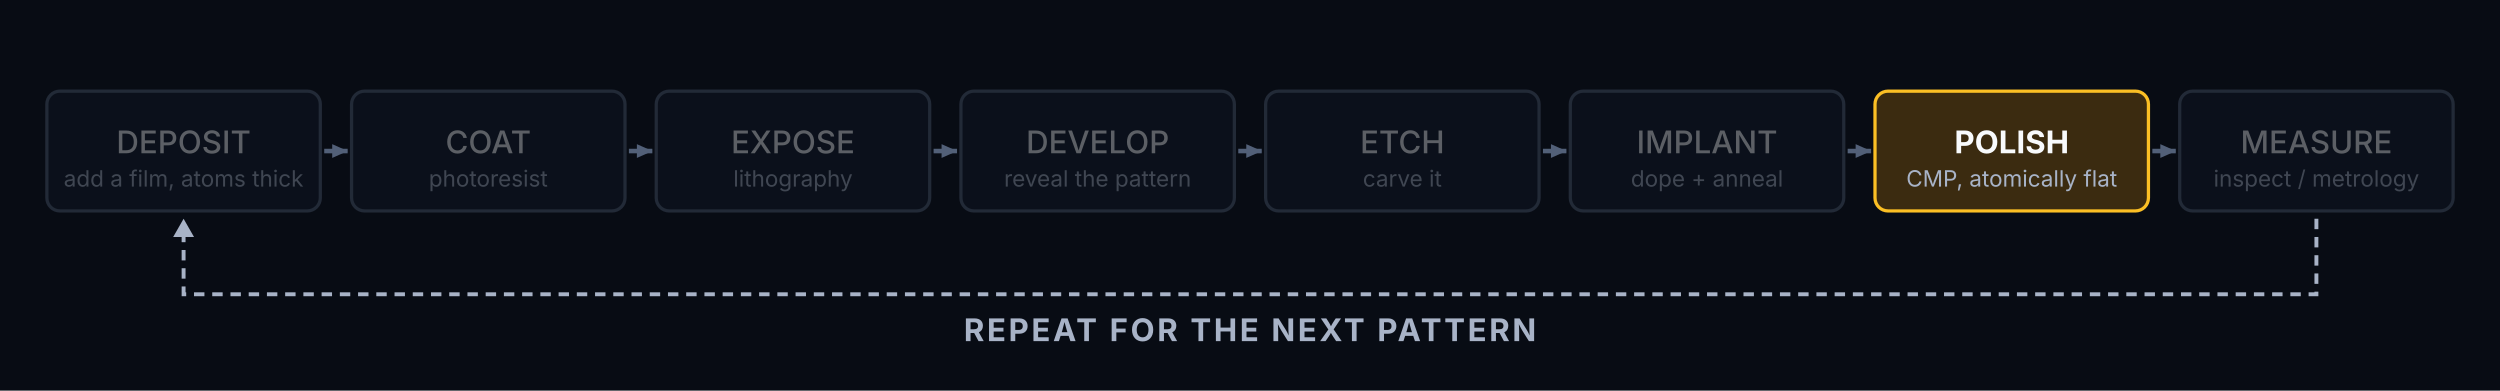
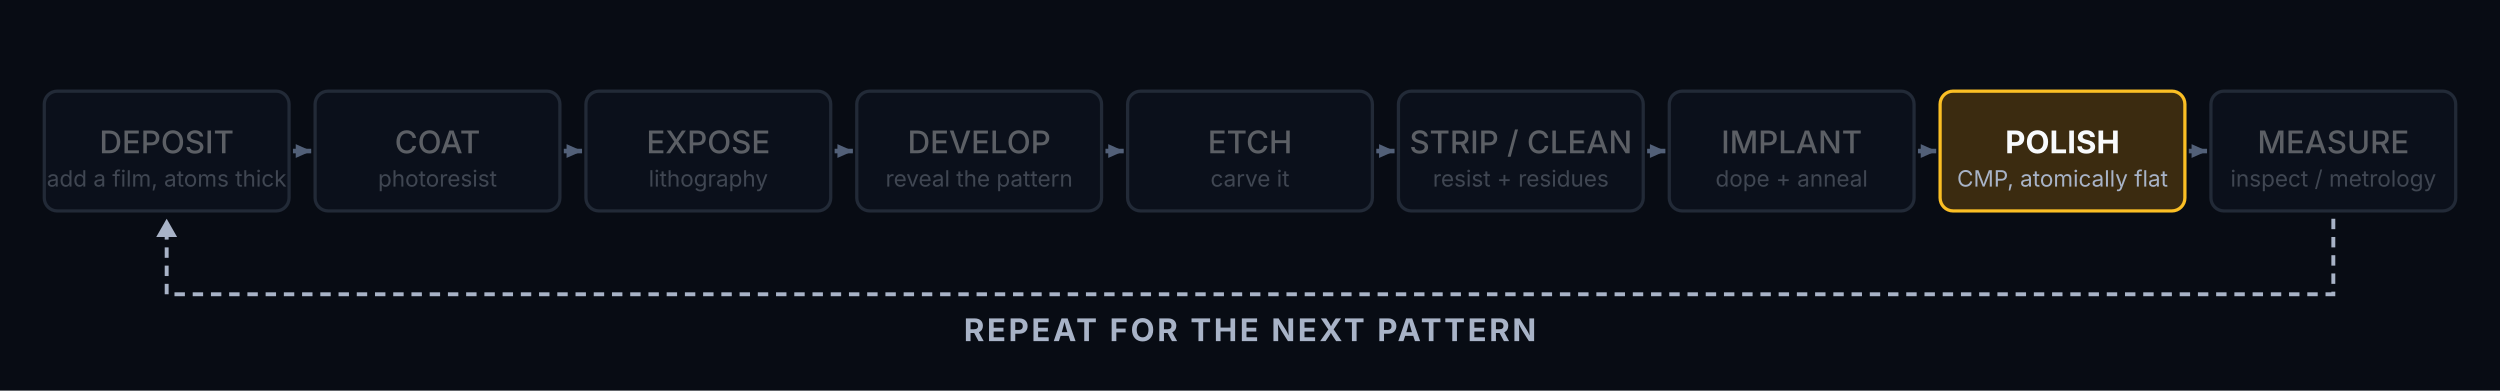
<svg xmlns="http://www.w3.org/2000/svg" viewBox="0 0 1920 300" font-family="Inter, -apple-system, sans-serif">
  <rect width="1920" height="300" fill="#080c14" />
  <g opacity="0.35">
-     <rect x="36" y="70" width="210" height="92" rx="10" fill="#111827" stroke="#526078" stroke-width="2.5" />
-     <text x="141" y="109" text-anchor="middle" dominant-baseline="central" font-size="24" font-weight="500" fill="#f8fafc">DEPOSIT</text>
-     <text x="141" y="137" text-anchor="middle" dominant-baseline="central" font-size="17.28" fill="#a8b3c7">add a film, atoms thick</text>
+     <rect x="34" y="70" width="188" height="92" rx="10" fill="#111827" stroke="#526078" stroke-width="2.5" />
+     <text x="128" y="109" text-anchor="middle" dominant-baseline="central" font-size="24" font-weight="500" fill="#f8fafc">DEPOSIT</text>
+     <text x="128" y="137" text-anchor="middle" dominant-baseline="central" font-size="17.28" fill="#a8b3c7">add a film, atoms thick</text>
  </g>
-   <line x1="249" y1="116" x2="267" y2="116" stroke="#526078" stroke-width="3.5" />
-   <polygon points="267,116 255.13,121.301 255.13,110.699" fill="#526078" />
+   <line x1="225" y1="116" x2="239" y2="116" stroke="#526078" stroke-width="3.5" />
+   <polygon points="239,116 227.13,121.301 227.13,110.699" fill="#526078" />
  <g opacity="0.35">
-     <rect x="270" y="70" width="210" height="92" rx="10" fill="#111827" stroke="#526078" stroke-width="2.5" />
-     <text x="375" y="109" text-anchor="middle" dominant-baseline="central" font-size="24" font-weight="500" fill="#f8fafc">COAT</text>
-     <text x="375" y="137" text-anchor="middle" dominant-baseline="central" font-size="17.28" fill="#a8b3c7">photoresist</text>
+     <rect x="242" y="70" width="188" height="92" rx="10" fill="#111827" stroke="#526078" stroke-width="2.5" />
+     <text x="336" y="109" text-anchor="middle" dominant-baseline="central" font-size="24" font-weight="500" fill="#f8fafc">COAT</text>
+     <text x="336" y="137" text-anchor="middle" dominant-baseline="central" font-size="17.28" fill="#a8b3c7">photoresist</text>
  </g>
-   <line x1="483" y1="116" x2="501" y2="116" stroke="#526078" stroke-width="3.5" />
-   <polygon points="501,116 489.13,121.301 489.13,110.699" fill="#526078" />
+   <line x1="433" y1="116" x2="447" y2="116" stroke="#526078" stroke-width="3.5" />
+   <polygon points="447,116 435.13,121.301 435.13,110.699" fill="#526078" />
  <g opacity="0.35">
-     <rect x="504" y="70" width="210" height="92" rx="10" fill="#111827" stroke="#526078" stroke-width="2.5" />
-     <text x="609" y="109" text-anchor="middle" dominant-baseline="central" font-size="24" font-weight="500" fill="#f8fafc">EXPOSE</text>
-     <text x="609" y="137" text-anchor="middle" dominant-baseline="central" font-size="17.28" fill="#a8b3c7">lithography</text>
+     <rect x="450" y="70" width="188" height="92" rx="10" fill="#111827" stroke="#526078" stroke-width="2.5" />
+     <text x="544" y="109" text-anchor="middle" dominant-baseline="central" font-size="24" font-weight="500" fill="#f8fafc">EXPOSE</text>
+     <text x="544" y="137" text-anchor="middle" dominant-baseline="central" font-size="17.28" fill="#a8b3c7">lithography</text>
  </g>
-   <line x1="717" y1="116" x2="735" y2="116" stroke="#526078" stroke-width="3.5" />
-   <polygon points="735,116 723.13,121.301 723.13,110.699" fill="#526078" />
+   <line x1="641" y1="116" x2="655" y2="116" stroke="#526078" stroke-width="3.5" />
+   <polygon points="655,116 643.13,121.301 643.13,110.699" fill="#526078" />
  <g opacity="0.35">
-     <rect x="738" y="70" width="210" height="92" rx="10" fill="#111827" stroke="#526078" stroke-width="2.5" />
-     <text x="843" y="109" text-anchor="middle" dominant-baseline="central" font-size="24" font-weight="500" fill="#f8fafc">DEVELOP</text>
-     <text x="843" y="137" text-anchor="middle" dominant-baseline="central" font-size="17.28" fill="#a8b3c7">reveal the pattern</text>
+     <rect x="658" y="70" width="188" height="92" rx="10" fill="#111827" stroke="#526078" stroke-width="2.5" />
+     <text x="752" y="109" text-anchor="middle" dominant-baseline="central" font-size="24" font-weight="500" fill="#f8fafc">DEVELOP</text>
+     <text x="752" y="137" text-anchor="middle" dominant-baseline="central" font-size="17.28" fill="#a8b3c7">reveal the pattern</text>
  </g>
-   <line x1="951" y1="116" x2="969" y2="116" stroke="#526078" stroke-width="3.5" />
-   <polygon points="969,116 957.13,121.301 957.13,110.699" fill="#526078" />
+   <line x1="849" y1="116" x2="863" y2="116" stroke="#526078" stroke-width="3.5" />
+   <polygon points="863,116 851.13,121.301 851.13,110.699" fill="#526078" />
  <g opacity="0.35">
-     <rect x="972" y="70" width="210" height="92" rx="10" fill="#111827" stroke="#526078" stroke-width="2.5" />
-     <text x="1077" y="109" text-anchor="middle" dominant-baseline="central" font-size="24" font-weight="500" fill="#f8fafc">ETCH</text>
-     <text x="1077" y="137" text-anchor="middle" dominant-baseline="central" font-size="17.28" fill="#a8b3c7">carve it</text>
+     <rect x="866" y="70" width="188" height="92" rx="10" fill="#111827" stroke="#526078" stroke-width="2.5" />
+     <text x="960" y="109" text-anchor="middle" dominant-baseline="central" font-size="24" font-weight="500" fill="#f8fafc">ETCH</text>
+     <text x="960" y="137" text-anchor="middle" dominant-baseline="central" font-size="17.28" fill="#a8b3c7">carve it</text>
  </g>
-   <line x1="1185" y1="116" x2="1203" y2="116" stroke="#526078" stroke-width="3.5" />
-   <polygon points="1203,116 1191.13,121.301 1191.13,110.699" fill="#526078" />
+   <line x1="1057" y1="116" x2="1071" y2="116" stroke="#526078" stroke-width="3.5" />
+   <polygon points="1071,116 1059.13,121.301 1059.13,110.699" fill="#526078" />
  <g opacity="0.35">
-     <rect x="1206" y="70" width="210" height="92" rx="10" fill="#111827" stroke="#526078" stroke-width="2.5" />
-     <text x="1311" y="109" text-anchor="middle" dominant-baseline="central" font-size="24" font-weight="500" fill="#f8fafc">IMPLANT</text>
-     <text x="1311" y="137" text-anchor="middle" dominant-baseline="central" font-size="17.28" fill="#a8b3c7">dope + anneal</text>
+     <rect x="1074" y="70" width="188" height="92" rx="10" fill="#111827" stroke="#526078" stroke-width="2.5" />
+     <text x="1168" y="109" text-anchor="middle" dominant-baseline="central" font-size="24" font-weight="500" fill="#f8fafc">STRIP / CLEAN</text>
+     <text x="1168" y="137" text-anchor="middle" dominant-baseline="central" font-size="17.28" fill="#a8b3c7">resist + residues</text>
  </g>
-   <line x1="1419" y1="116" x2="1437" y2="116" stroke="#526078" stroke-width="3.5" />
-   <polygon points="1437,116 1425.13,121.301 1425.13,110.699" fill="#526078" />
+   <line x1="1265" y1="116" x2="1279" y2="116" stroke="#526078" stroke-width="3.5" />
+   <polygon points="1279,116 1267.13,121.301 1267.13,110.699" fill="#526078" />
+   <g opacity="0.35">
+     <rect x="1282" y="70" width="188" height="92" rx="10" fill="#111827" stroke="#526078" stroke-width="2.5" />
+     <text x="1376" y="109" text-anchor="middle" dominant-baseline="central" font-size="24" font-weight="500" fill="#f8fafc">IMPLANT</text>
+     <text x="1376" y="137" text-anchor="middle" dominant-baseline="central" font-size="17.28" fill="#a8b3c7">dope + anneal</text>
+   </g>
+   <line x1="1473" y1="116" x2="1487" y2="116" stroke="#526078" stroke-width="3.5" />
+   <polygon points="1487,116 1475.13,121.301 1475.13,110.699" fill="#526078" />
  <g opacity="1">
-     <rect x="1440" y="70" width="210" height="92" rx="10" fill="#3b2b10" stroke="#fbbf24" stroke-width="2.5" />
-     <text x="1545" y="109" text-anchor="middle" dominant-baseline="central" font-size="24" font-weight="700" fill="#f8fafc">POLISH</text>
-     <text x="1545" y="137" text-anchor="middle" dominant-baseline="central" font-size="17.28" fill="#a8b3c7">CMP, atomically flat</text>
+     <rect x="1490" y="70" width="188" height="92" rx="10" fill="#3b2b10" stroke="#fbbf24" stroke-width="2.5" />
+     <text x="1584" y="109" text-anchor="middle" dominant-baseline="central" font-size="24" font-weight="700" fill="#f8fafc">POLISH</text>
+     <text x="1584" y="137" text-anchor="middle" dominant-baseline="central" font-size="17.28" fill="#a8b3c7">CMP, atomically flat</text>
  </g>
-   <line x1="1653" y1="116" x2="1671" y2="116" stroke="#526078" stroke-width="3.5" />
-   <polygon points="1671,116 1659.13,121.301 1659.13,110.699" fill="#526078" />
+   <line x1="1681" y1="116" x2="1695" y2="116" stroke="#526078" stroke-width="3.5" />
+   <polygon points="1695,116 1683.13,121.301 1683.13,110.699" fill="#526078" />
  <g opacity="0.35">
-     <rect x="1674" y="70" width="210" height="92" rx="10" fill="#111827" stroke="#526078" stroke-width="2.5" />
-     <text x="1779" y="109" text-anchor="middle" dominant-baseline="central" font-size="24" font-weight="500" fill="#f8fafc">MEASURE</text>
-     <text x="1779" y="137" text-anchor="middle" dominant-baseline="central" font-size="17.28" fill="#a8b3c7">inspect / metrology</text>
+     <rect x="1698" y="70" width="188" height="92" rx="10" fill="#111827" stroke="#526078" stroke-width="2.5" />
+     <text x="1792" y="109" text-anchor="middle" dominant-baseline="central" font-size="24" font-weight="500" fill="#f8fafc">MEASURE</text>
+     <text x="1792" y="137" text-anchor="middle" dominant-baseline="central" font-size="17.28" fill="#a8b3c7">inspect / metrology</text>
  </g>
-   <path d="M 1779 168 L 1779 226 L 141 226 L 141 174" fill="none" stroke="#a8b3c7" stroke-width="3" stroke-dasharray="8 6" />
-   <polygon points="141,168 133,182 149,182" fill="#a8b3c7" />
+   <path d="M 1792 168 L 1792 226 L 128 226 L 128 174" fill="none" stroke="#a8b3c7" stroke-width="3" stroke-dasharray="8 6" />
+   <polygon points="128,168 120,182 136,182" fill="#a8b3c7" />
  <text x="960" y="262" text-anchor="middle" font-size="24" font-weight="700" letter-spacing="2" fill="#a8b3c7">REPEAT FOR THE NEXT PATTERN</text>
</svg>
